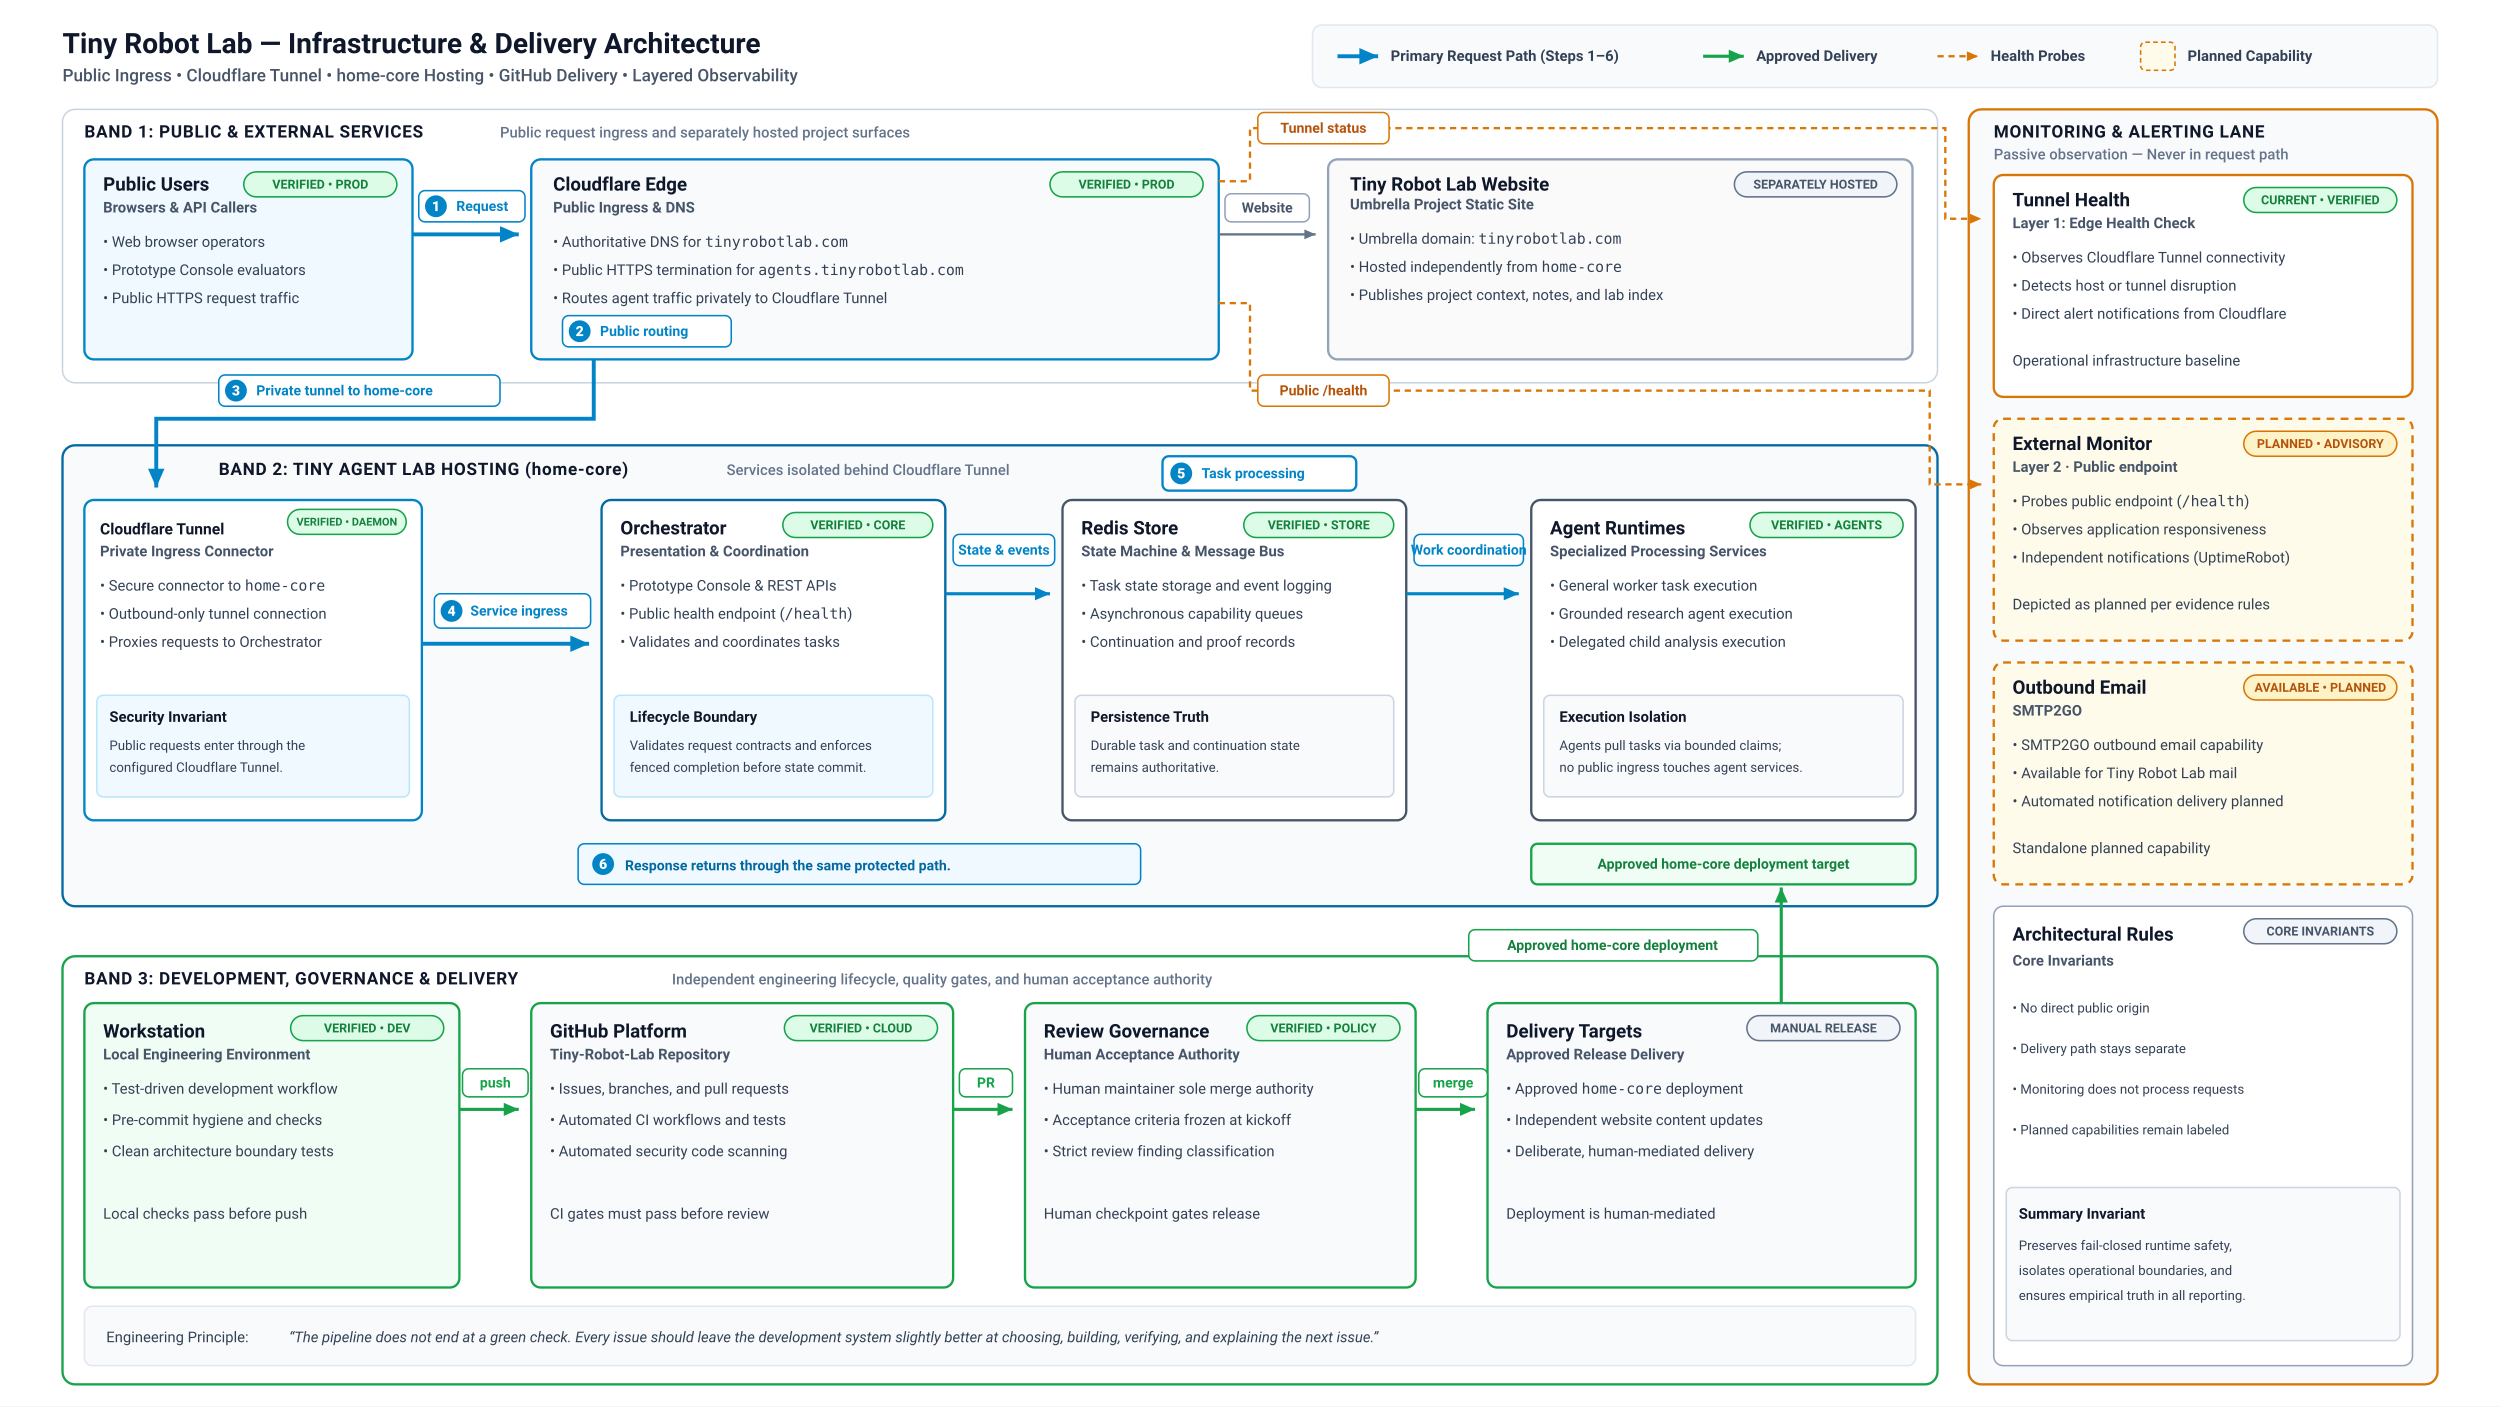
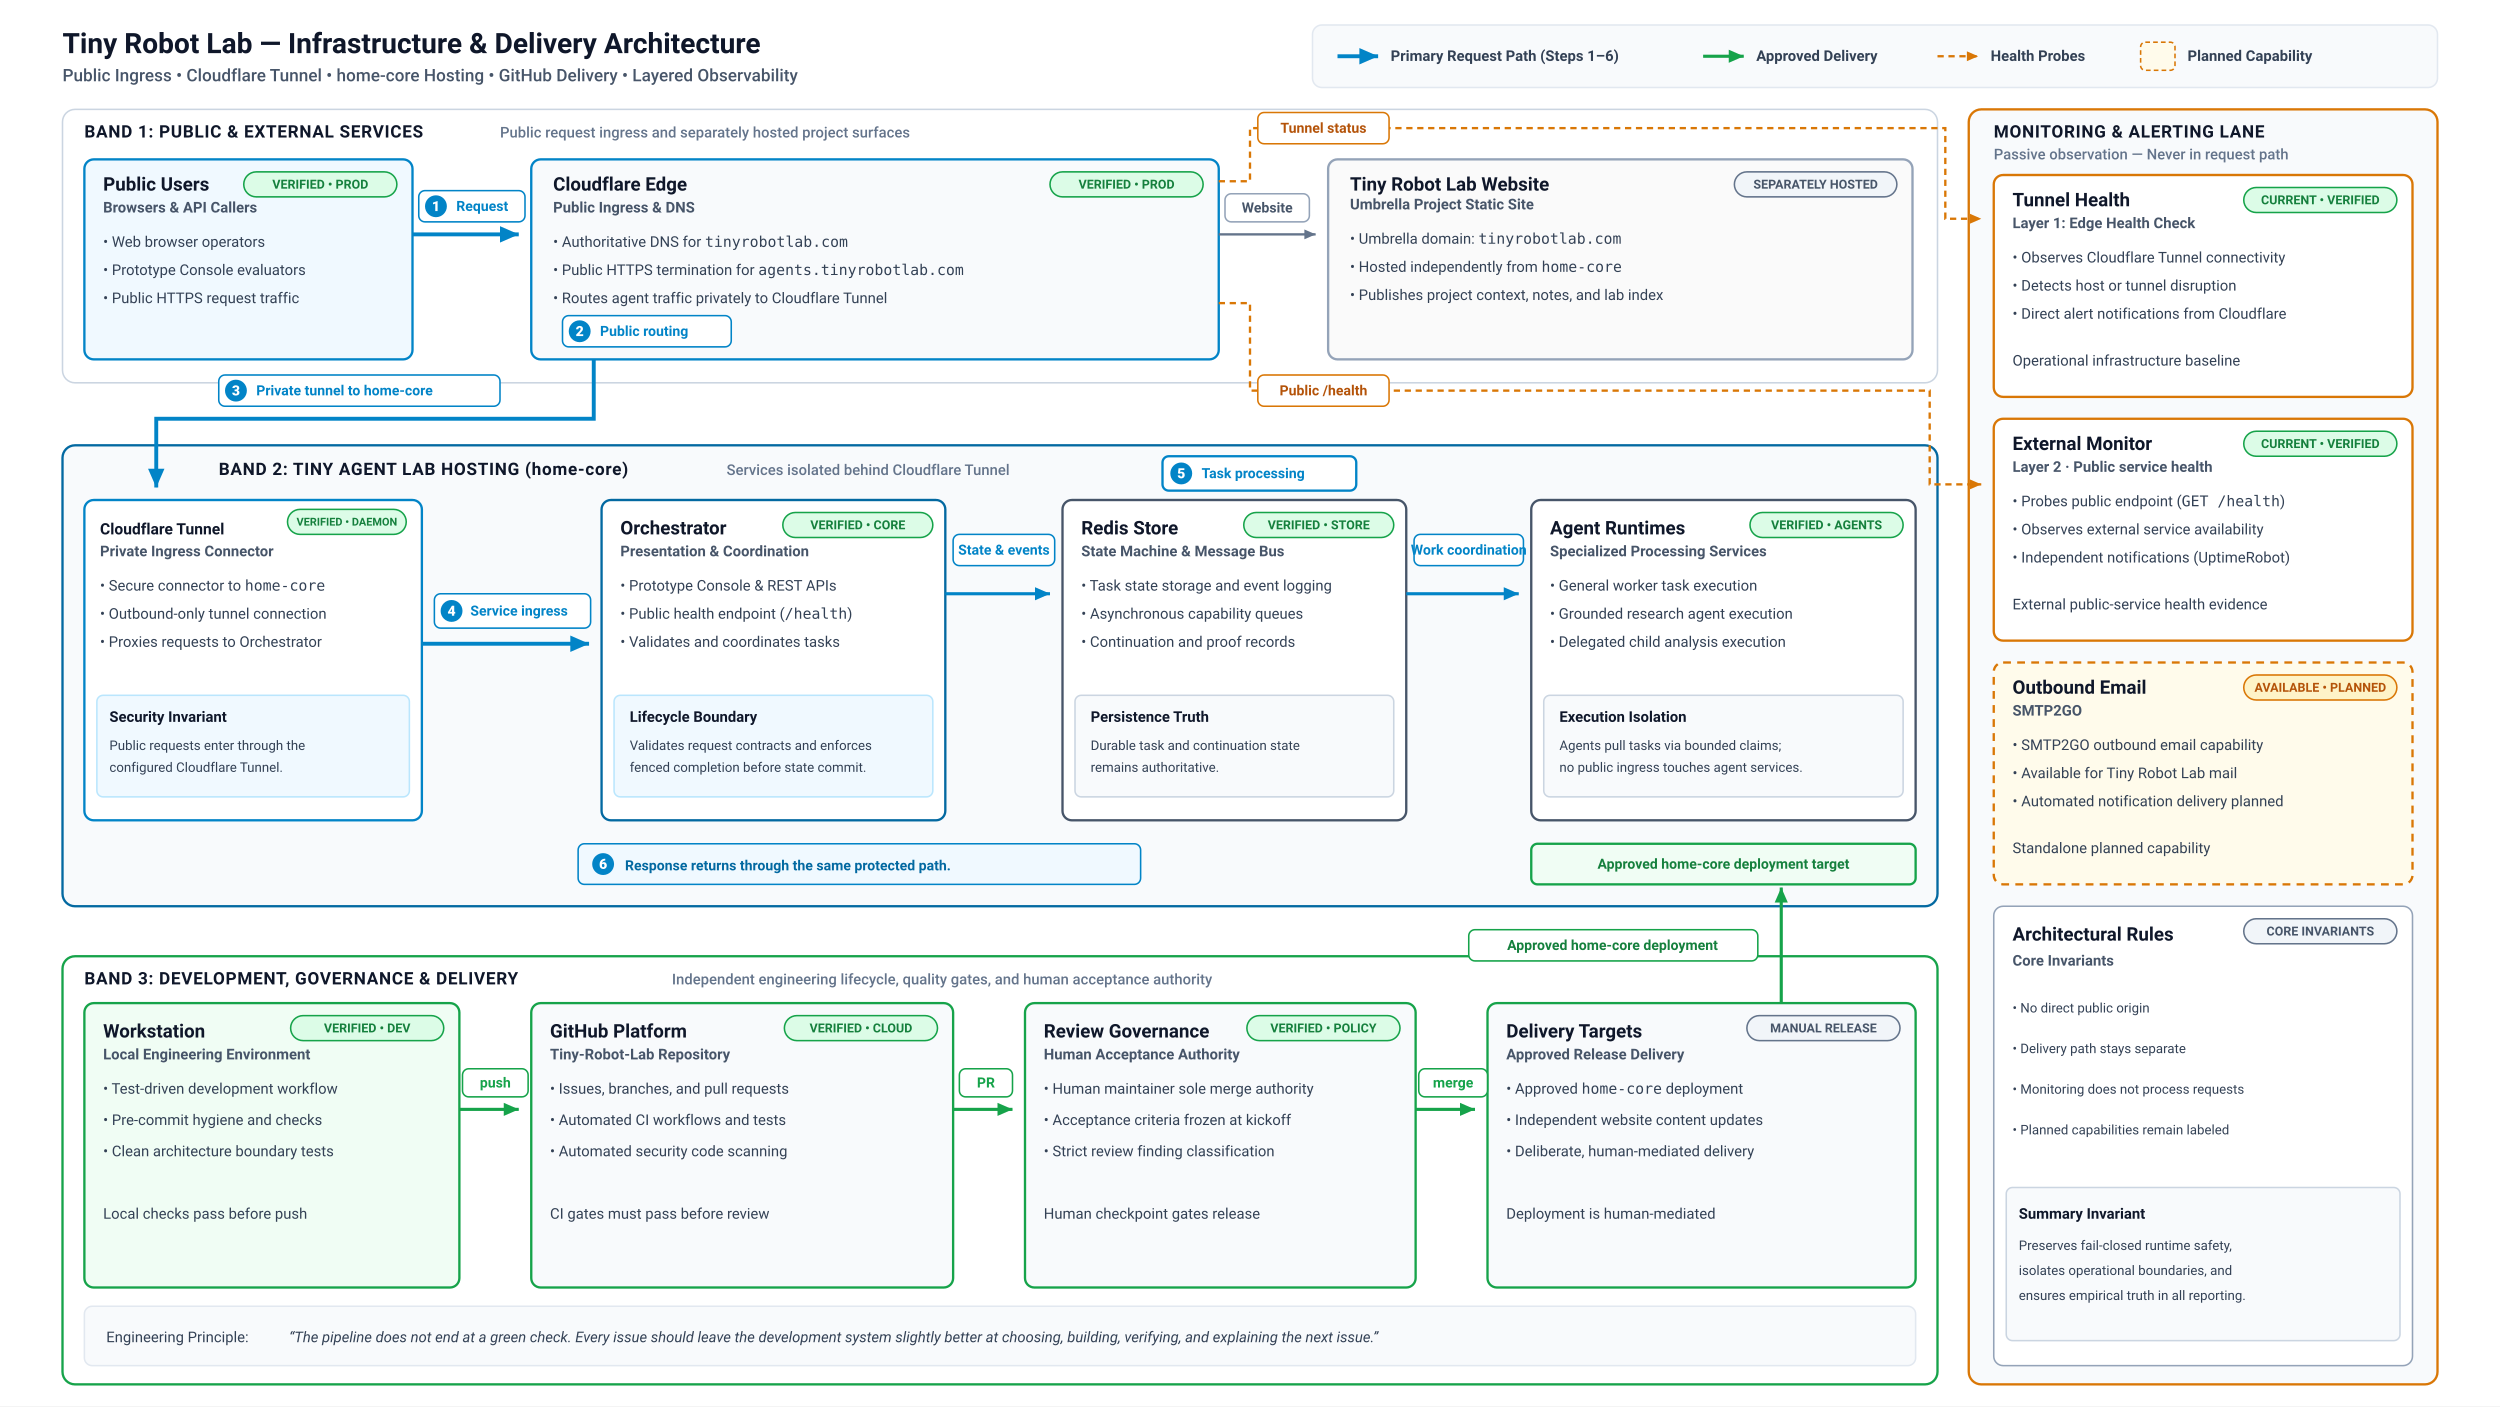
<svg xmlns="http://www.w3.org/2000/svg" viewBox="0 0 1600 900" width="100%" height="100%">
  <defs>
    <style>
      text {
        font-family: -apple-system, BlinkMacSystemFont, "Segoe UI", Roboto, Helvetica, Arial, sans-serif;
      }
      .mono {
        font-family: ui-monospace, SFMono-Regular, "SF Mono", Menlo, Consolas, monospace;
      }
      .main-title { font-size: 18px; font-weight: 700; fill: #0f172a; }
      .main-subtitle { font-size: 11px; font-weight: 500; fill: #475569; }
      .band-title { font-size: 11px; font-weight: 700; fill: #0f172a; letter-spacing: 0.04em; }
      .band-sub { font-size: 9.5px; font-weight: 500; fill: #64748b; }
      .box-title { font-size: 12px; font-weight: 700; fill: #0f172a; }
      .box-sub { font-size: 9.5px; font-weight: 600; fill: #475569; }
      .box-body { font-size: 9.5px; font-weight: 400; fill: #334155; }
      .conn-label { font-size: 9px; font-weight: 700; }
      .step-badge { font-size: 9px; font-weight: 800; fill: #ffffff; text-anchor: middle; dominant-baseline: central; }
      .legend-text { font-size: 9.5px; font-weight: 600; fill: #334155; }
      .callout-title { font-size: 9.5px; font-weight: 700; fill: #0f172a; }
      .callout-body { font-size: 8.5px; font-weight: 400; fill: #334155; }
      .status-pill { font-size: 8px; font-weight: 700; text-anchor: middle; dominant-baseline: central; }
    </style>
    <marker id="arr-cyan" viewBox="0 0 10 10" refX="8" refY="5" markerWidth="6" markerHeight="6" orient="auto-start-reverse">
      <path d="M 0 1.5 L 8 5 L 0 8.5 z" fill="#0284c7" />
    </marker>
    <marker id="arr-green" viewBox="0 0 10 10" refX="8" refY="5" markerWidth="6" markerHeight="6" orient="auto-start-reverse">
      <path d="M 0 1.5 L 8 5 L 0 8.5 z" fill="#16a34a" />
    </marker>
    <marker id="arr-amber" viewBox="0 0 10 10" refX="8" refY="5" markerWidth="6" markerHeight="6" orient="auto-start-reverse">
      <path d="M 0 1.5 L 8 5 L 0 8.5 z" fill="#d97706" />
    </marker>
    <marker id="arr-slate" viewBox="0 0 10 10" refX="8" refY="5" markerWidth="6" markerHeight="6" orient="auto-start-reverse">
      <path d="M 0 1.5 L 8 5 L 0 8.5 z" fill="#64748b" />
    </marker>
  </defs>
  <rect width="1600" height="900" fill="#ffffff" />
  <g id="header">
    <text x="40" y="34" class="main-title">Tiny Robot Lab — Infrastructure &amp; Delivery Architecture</text>
    <text x="40" y="52" class="main-subtitle">Public Ingress • Cloudflare Tunnel • home-core Hosting • GitHub Delivery • Layered Observability</text>
    <g id="legend" transform="translate(840, 16)">
      <rect x="0" y="0" width="720" height="40" rx="6" fill="#f8fafc" stroke="#e2e8f0" stroke-width="1" />
      <line x1="16" y1="20" x2="42" y2="20" stroke="#0284c7" stroke-width="2.5" marker-end="url(#arr-cyan)" />
      <text x="50" y="23" class="legend-text">Primary Request Path (Steps 1–6)</text>
      <line x1="250" y1="20" x2="276" y2="20" stroke="#16a34a" stroke-width="2" marker-end="url(#arr-green)" />
      <text x="284" y="23" class="legend-text">Approved Delivery</text>
      <line x1="400" y1="20" x2="426" y2="20" stroke="#d97706" stroke-width="1.5" stroke-dasharray="4,3" marker-end="url(#arr-amber)" />
      <text x="434" y="23" class="legend-text">Health Probes</text>
      <rect x="530" y="11" width="22" height="18" rx="3" fill="#fffbeb" stroke="#d97706" stroke-width="1" stroke-dasharray="3,2" />
      <text x="560" y="23" class="legend-text">Planned Capability</text>
    </g>
  </g>
  <g id="band-public">
    <rect x="40" y="70" width="1200" height="175" rx="8" fill="#ffffff" stroke="#cbd5e1" stroke-width="1" />
    <text x="54" y="88" class="band-title">BAND 1: PUBLIC &amp; EXTERNAL SERVICES</text>
    <text x="320" y="88" class="band-sub">Public request ingress and separately hosted project surfaces</text>
    <g id="box-public-users">
      <rect x="54" y="102" width="210" height="128" rx="6" fill="#f0f9ff" stroke="#0284c7" stroke-width="1.5" />
      <rect x="156" y="110" width="98" height="16" rx="8" fill="#dcfce7" stroke="#16a34a" stroke-width="1" />
      <text x="205" y="118" class="status-pill" fill="#15803d">VERIFIED • PROD</text>
      <text x="66" y="122" class="box-title">Public Users</text>
      <text x="66" y="136" class="box-sub">Browsers &amp; API Callers</text>
      <text x="66" y="158" class="box-body">• Web browser operators</text>
      <text x="66" y="176" class="box-body">• Prototype Console evaluators</text>
      <text x="66" y="194" class="box-body">• Public HTTPS request traffic</text>
    </g>
    <g id="box-cloudflare-edge">
      <rect x="340" y="102" width="440" height="128" rx="6" fill="#f8fafc" stroke="#0284c7" stroke-width="1.5" />
      <rect x="672" y="110" width="98" height="16" rx="8" fill="#dcfce7" stroke="#16a34a" stroke-width="1" />
      <text x="721" y="118" class="status-pill" fill="#15803d">VERIFIED • PROD</text>
      <text x="354" y="122" class="box-title">Cloudflare Edge</text>
      <text x="354" y="136" class="box-sub">Public Ingress &amp; DNS</text>
      <text x="354" y="158" class="box-body">• Authoritative DNS for <tspan class="mono">tinyrobotlab.com</tspan>
      </text>
      <text x="354" y="176" class="box-body">• Public HTTPS termination for <tspan class="mono">agents.tinyrobotlab.com</tspan>
      </text>
      <text x="354" y="194" class="box-body">• Routes agent traffic privately to Cloudflare Tunnel</text>
    </g>
    <g id="box-website">
      <rect x="850" y="102" width="374" height="128" rx="6" fill="#fafafa" stroke="#94a3b8" stroke-width="1.5" />
      <rect x="1110" y="110" width="104" height="16" rx="8" fill="#f1f5f9" stroke="#64748b" stroke-width="1" />
      <text x="1162" y="118" class="status-pill" fill="#475569">SEPARATELY HOSTED</text>
      <text x="864" y="122" class="box-title">Tiny Robot Lab Website</text>
      <text x="864" y="134" class="box-sub">Umbrella Project Static Site</text>
      <text x="864" y="156" class="box-body">• Umbrella domain: <tspan class="mono">tinyrobotlab.com</tspan>
      </text>
      <text x="864" y="174" class="box-body">• Hosted independently from <tspan class="mono">home-core</tspan>
      </text>
      <text x="864" y="192" class="box-body">• Publishes project context, notes, and lab index</text>
    </g>
  </g>
  <g id="band-hosting">
    <rect x="40" y="285" width="1200" height="295" rx="8" fill="#f8fafc" stroke="#0369a1" stroke-width="1.5" />
    <text x="140" y="304" class="band-title">BAND 2: TINY AGENT LAB HOSTING (home-core)</text>
    <text x="465" y="304" class="band-sub">Services isolated behind Cloudflare Tunnel</text>
    <g id="box-cloudflared">
      <rect x="54" y="320" width="216" height="205" rx="6" fill="#ffffff" stroke="#0284c7" stroke-width="1.5" />
      <rect x="184" y="326" width="76" height="16" rx="8" fill="#dcfce7" stroke="#16a34a" stroke-width="1" />
      <text x="222" y="334" class="status-pill" fill="#15803d" style="font-size: 7px;">VERIFIED • DAEMON</text>
      <text x="64" y="342" class="box-title" style="font-size: 10px;">Cloudflare Tunnel</text>
      <text x="64" y="356" class="box-sub">Private Ingress Connector</text>
      <text x="64" y="378" class="box-body">• Secure connector to <tspan class="mono">home-core</tspan>
      </text>
      <text x="64" y="396" class="box-body">• Outbound-only tunnel connection</text>
      <text x="64" y="414" class="box-body">• Proxies requests to Orchestrator</text>
      <rect x="62" y="445" width="200" height="65" rx="4" fill="#f0f9ff" stroke="#bae6fd" stroke-width="1" />
      <text x="70" y="462" class="callout-title" fill="#0369a1">Security Invariant</text>
      <text x="70" y="480" class="callout-body">Public requests enter through the</text>
      <text x="70" y="494" class="callout-body">configured Cloudflare Tunnel.</text>
    </g>
    <g id="box-orchestrator">
      <rect x="385" y="320" width="220" height="205" rx="6" fill="#ffffff" stroke="#0369a1" stroke-width="1.5" />
      <rect x="501" y="328" width="96" height="16" rx="8" fill="#dcfce7" stroke="#16a34a" stroke-width="1" />
      <text x="549" y="336" class="status-pill" fill="#15803d">VERIFIED • CORE</text>
      <text x="397" y="342" class="box-title">Orchestrator</text>
      <text x="397" y="356" class="box-sub">Presentation &amp; Coordination</text>
      <text x="397" y="378" class="box-body">• Prototype Console &amp; REST APIs</text>
      <text x="397" y="396" class="box-body">• Public health endpoint (<tspan class="mono">/health</tspan>)</text>
      <text x="397" y="414" class="box-body">• Validates and coordinates tasks</text>
      <rect x="393" y="445" width="204" height="65" rx="4" fill="#f0f9ff" stroke="#bae6fd" stroke-width="1" />
      <text x="403" y="462" class="callout-title" fill="#0369a1">Lifecycle Boundary</text>
      <text x="403" y="480" class="callout-body">Validates request contracts and enforces</text>
      <text x="403" y="494" class="callout-body">fenced completion before state commit.</text>
    </g>
    <g id="box-redis">
      <rect x="680" y="320" width="220" height="205" rx="6" fill="#ffffff" stroke="#475569" stroke-width="1.5" />
      <rect x="796" y="328" width="96" height="16" rx="8" fill="#dcfce7" stroke="#16a34a" stroke-width="1" />
      <text x="844" y="336" class="status-pill" fill="#15803d">VERIFIED • STORE</text>
      <text x="692" y="342" class="box-title">Redis Store</text>
      <text x="692" y="356" class="box-sub">State Machine &amp; Message Bus</text>
      <text x="692" y="378" class="box-body">• Task state storage and event logging</text>
      <text x="692" y="396" class="box-body">• Asynchronous capability queues</text>
      <text x="692" y="414" class="box-body">• Continuation and proof records</text>
      <rect x="688" y="445" width="204" height="65" rx="4" fill="#f8fafc" stroke="#cbd5e1" stroke-width="1" />
      <text x="698" y="462" class="callout-title" fill="#0f172a">Persistence Truth</text>
      <text x="698" y="480" class="callout-body">Durable task and continuation state</text>
      <text x="698" y="494" class="callout-body">remains authoritative.</text>
    </g>
    <g id="box-agents">
      <rect x="980" y="320" width="246" height="205" rx="6" fill="#ffffff" stroke="#475569" stroke-width="1.5" />
      <rect x="1120" y="328" width="98" height="16" rx="8" fill="#dcfce7" stroke="#16a34a" stroke-width="1" />
      <text x="1169" y="336" class="status-pill" fill="#15803d">VERIFIED • AGENTS</text>
      <text x="992" y="342" class="box-title">Agent Runtimes</text>
      <text x="992" y="356" class="box-sub">Specialized Processing Services</text>
      <text x="992" y="378" class="box-body">• General worker task execution</text>
      <text x="992" y="396" class="box-body">• Grounded research agent execution</text>
      <text x="992" y="414" class="box-body">• Delegated child analysis execution</text>
      <rect x="988" y="445" width="230" height="65" rx="4" fill="#f8fafc" stroke="#cbd5e1" stroke-width="1" />
      <text x="998" y="462" class="callout-title" fill="#0f172a">Execution Isolation</text>
      <text x="998" y="480" class="callout-body">Agents pull tasks via bounded claims;</text>
      <text x="998" y="494" class="callout-body">no public ingress touches agent services.</text>
    </g>
    <g id="badge-step5" transform="translate(744, 292)">
      <rect x="0" y="0" width="124" height="22" rx="4" fill="#ffffff" stroke="#0284c7" stroke-width="1.5" />
      <circle cx="12" cy="11" r="7" fill="#0284c7" />
      <text x="12" y="11" class="step-badge" font-size="8.5px">5</text>
      <text x="25" y="14" class="conn-label" fill="#0284c7" font-size="9px">Task processing</text>
    </g>
    <g id="note-step6">
      <rect x="370" y="540" width="360" height="26" rx="4" fill="#f0f9ff" stroke="#0284c7" stroke-width="1" />
      <circle cx="386" cy="553" r="7" fill="#0284c7" />
      <text x="386" y="553" class="step-badge" font-size="8px">6</text>
      <text x="400" y="557" class="conn-label" fill="#0369a1">Response returns through the same protected path.</text>
    </g>
    <g id="target-delivery">
      <rect x="980" y="540" width="246" height="26" rx="4" fill="#f0fdf4" stroke="#16a34a" stroke-width="1.5" />
      <text x="1103" y="556" class="conn-label" fill="#15803d" text-anchor="middle">Approved home-core deployment target</text>
    </g>
  </g>
  <g id="band-delivery">
    <rect x="40" y="612" width="1200" height="274" rx="8" fill="#ffffff" stroke="#16a34a" stroke-width="1.5" />
    <text x="54" y="630" class="band-title">BAND 3: DEVELOPMENT, GOVERNANCE &amp; DELIVERY</text>
    <text x="430" y="630" class="band-sub">Independent engineering lifecycle, quality gates, and human acceptance authority</text>
    <g id="box-workstation">
      <rect x="54" y="642" width="240" height="182" rx="6" fill="#f0fdf4" stroke="#16a34a" stroke-width="1.5" />
      <rect x="186" y="650" width="98" height="16" rx="8" fill="#dcfce7" stroke="#16a34a" stroke-width="1" />
      <text x="235" y="658" class="status-pill" fill="#15803d">VERIFIED • DEV</text>
      <text x="66" y="664" class="box-title">Workstation</text>
      <text x="66" y="678" class="box-sub">Local Engineering Environment</text>
      <text x="66" y="700" class="box-body">• Test-driven development workflow</text>
      <text x="66" y="720" class="box-body">• Pre-commit hygiene and checks</text>
      <text x="66" y="740" class="box-body">• Clean architecture boundary tests</text>
      <text x="66" y="780" class="box-body" fill="#15803d" font-weight="600">Local checks pass before push</text>
    </g>
    <g id="box-github">
      <rect x="340" y="642" width="270" height="182" rx="6" fill="#f8fafc" stroke="#16a34a" stroke-width="1.5" />
      <rect x="502" y="650" width="98" height="16" rx="8" fill="#dcfce7" stroke="#16a34a" stroke-width="1" />
      <text x="551" y="658" class="status-pill" fill="#15803d">VERIFIED • CLOUD</text>
      <text x="352" y="664" class="box-title">GitHub Platform</text>
      <text x="352" y="678" class="box-sub">Tiny-Robot-Lab Repository</text>
      <text x="352" y="700" class="box-body">• Issues, branches, and pull requests</text>
      <text x="352" y="720" class="box-body">• Automated CI workflows and tests</text>
      <text x="352" y="740" class="box-body">• Automated security code scanning</text>
      <text x="352" y="780" class="box-body" fill="#15803d" font-weight="600">CI gates must pass before review</text>
    </g>
    <g id="box-governance">
      <rect x="656" y="642" width="250" height="182" rx="6" fill="#f8fafc" stroke="#16a34a" stroke-width="1.5" />
      <rect x="798" y="650" width="98" height="16" rx="8" fill="#dcfce7" stroke="#16a34a" stroke-width="1" />
      <text x="847" y="658" class="status-pill" fill="#15803d">VERIFIED • POLICY</text>
      <text x="668" y="664" class="box-title">Review Governance</text>
      <text x="668" y="678" class="box-sub">Human Acceptance Authority</text>
      <text x="668" y="700" class="box-body">• Human maintainer sole merge authority</text>
      <text x="668" y="720" class="box-body">• Acceptance criteria frozen at kickoff</text>
      <text x="668" y="740" class="box-body">• Strict review finding classification</text>
      <text x="668" y="780" class="box-body" fill="#15803d" font-weight="600">Human checkpoint gates release</text>
    </g>
    <g id="box-delivery-targets">
      <rect x="952" y="642" width="274" height="182" rx="6" fill="#f8fafc" stroke="#16a34a" stroke-width="1.5" />
      <rect x="1118" y="650" width="98" height="16" rx="8" fill="#f1f5f9" stroke="#64748b" stroke-width="1" />
      <text x="1167" y="658" class="status-pill" fill="#475569">MANUAL RELEASE</text>
      <text x="964" y="664" class="box-title">Delivery Targets</text>
      <text x="964" y="678" class="box-sub">Approved Release Delivery</text>
      <text x="964" y="700" class="box-body">• Approved <tspan class="mono">home-core</tspan> deployment</text>
      <text x="964" y="720" class="box-body">• Independent website content updates</text>
      <text x="964" y="740" class="box-body">• Deliberate, human-mediated delivery</text>
      <text x="964" y="780" class="box-body" fill="#64748b">Deployment is human-mediated</text>
    </g>
    <rect x="54" y="836" width="1172" height="38" rx="5" fill="#f8fafc" stroke="#e2e8f0" stroke-width="1" />
    <text x="68" y="859" class="box-body" font-weight="600" fill="#0f172a">Engineering Principle:</text>
    <text x="185" y="859" class="box-body" font-style="italic" fill="#334155">“The pipeline does not end at a green check. Every issue should leave the development system slightly better at choosing, building, verifying, and explaining the next issue.”</text>
  </g>
  <g id="lane-monitoring">
    <rect x="1260" y="70" width="300" height="816" rx="8" fill="#f8fafc" stroke="#d97706" stroke-width="1.5" />
    <text x="1276" y="88" class="band-title">MONITORING &amp; ALERTING LANE</text>
    <text x="1276" y="102" class="band-sub">Passive observation — Never in request path</text>
    <g id="card-layer1">
      <rect x="1276" y="112" width="268" height="142" rx="6" fill="#ffffff" stroke="#d97706" stroke-width="1.5" />
      <rect x="1436" y="120" width="98" height="16" rx="8" fill="#dcfce7" stroke="#16a34a" stroke-width="1" />
      <text x="1485" y="128" class="status-pill" fill="#15803d">CURRENT • VERIFIED</text>
      <text x="1288" y="132" class="box-title">Tunnel Health</text>
      <text x="1288" y="146" class="box-sub">Layer 1: Edge Health Check</text>
      <text x="1288" y="168" class="box-body">• Observes Cloudflare Tunnel connectivity</text>
      <text x="1288" y="186" class="box-body">• Detects host or tunnel disruption</text>
      <text x="1288" y="204" class="box-body">• Direct alert notifications from Cloudflare</text>
      <text x="1288" y="234" class="box-body" fill="#b45309" font-weight="600">Operational infrastructure baseline</text>
    </g>
    <g id="card-layer2">
-       <rect x="1276" y="268" width="268" height="142" rx="6" fill="#fffbeb" stroke="#d97706" stroke-width="1.5" stroke-dasharray="5,4" />
-       <rect x="1436" y="276" width="98" height="16" rx="8" fill="#fef3c7" stroke="#d97706" stroke-width="1" />
-       <text x="1485" y="284" class="status-pill" fill="#b45309">PLANNED • ADVISORY</text>
+       <rect x="1276" y="268" width="268" height="142" rx="6" fill="#ffffff" stroke="#d97706" stroke-width="1.5" />
+       <rect x="1436" y="276" width="98" height="16" rx="8" fill="#dcfce7" stroke="#16a34a" stroke-width="1" />
+       <text x="1485" y="284" class="status-pill" fill="#15803d">CURRENT • VERIFIED</text>
      <text x="1288" y="288" class="box-title">External Monitor</text>
-       <text x="1288" y="302" class="box-sub">Layer 2 · Public endpoint</text>
-       <text x="1288" y="324" class="box-body">• Probes public endpoint (<tspan class="mono">/health</tspan>)</text>
-       <text x="1288" y="342" class="box-body">• Observes application responsiveness</text>
+       <text x="1288" y="302" class="box-sub">Layer 2 · Public service health</text>
+       <text x="1288" y="324" class="box-body">• Probes public endpoint (<tspan class="mono">GET /health</tspan>)</text>
+       <text x="1288" y="342" class="box-body">• Observes external service availability</text>
      <text x="1288" y="360" class="box-body">• Independent notifications (UptimeRobot)</text>
-       <text x="1288" y="390" class="box-body" fill="#b45309" font-weight="600">Depicted as planned per evidence rules</text>
+       <text x="1288" y="390" class="box-body" fill="#b45309" font-weight="600">External public-service health evidence</text>
    </g>
    <g id="card-smtp2go">
      <rect x="1276" y="424" width="268" height="142" rx="6" fill="#fffbeb" stroke="#d97706" stroke-width="1.5" stroke-dasharray="5,4" />
      <rect x="1436" y="432" width="98" height="16" rx="8" fill="#fef3c7" stroke="#d97706" stroke-width="1" />
      <text x="1485" y="440" class="status-pill" fill="#b45309">AVAILABLE • PLANNED</text>
      <text x="1288" y="444" class="box-title">Outbound Email</text>
      <text x="1288" y="458" class="box-sub">SMTP2GO</text>
      <text x="1288" y="480" class="box-body">• SMTP2GO outbound email capability</text>
      <text x="1288" y="498" class="box-body">• Available for Tiny Robot Lab mail</text>
      <text x="1288" y="516" class="box-body">• Automated notification delivery planned</text>
      <text x="1288" y="546" class="box-body" fill="#b45309" font-weight="600">Standalone planned capability</text>
    </g>
    <g id="card-invariants">
      <rect x="1276" y="580" width="268" height="294" rx="6" fill="#ffffff" stroke="#94a3b8" stroke-width="1" />
      <rect x="1436" y="588" width="98" height="16" rx="8" fill="#f1f5f9" stroke="#64748b" stroke-width="1" />
      <text x="1485" y="596" class="status-pill" fill="#475569">CORE INVARIANTS</text>
      <text x="1288" y="602" class="box-title">Architectural Rules</text>
      <text x="1288" y="618" class="box-sub">Core Invariants</text>
      <text x="1288" y="648" class="callout-body" font-weight="600">• No direct public origin</text>
      <text x="1288" y="674" class="callout-body" font-weight="600">• Delivery path stays separate</text>
      <text x="1288" y="700" class="callout-body" font-weight="600">• Monitoring does not process requests</text>
      <text x="1288" y="726" class="callout-body" font-weight="600">• Planned capabilities remain labeled</text>
      <rect x="1284" y="760" width="252" height="98" rx="4" fill="#f8fafc" stroke="#cbd5e1" stroke-width="1" />
      <text x="1292" y="780" class="callout-title" fill="#0f172a">Summary Invariant</text>
      <text x="1292" y="800" class="callout-body">Preserves fail-closed runtime safety,</text>
      <text x="1292" y="816" class="callout-body">isolates operational boundaries, and</text>
      <text x="1292" y="832" class="callout-body">ensures empirical truth in all reporting.</text>
    </g>
  </g>
  <g id="flow-primary">
    <path d="M 264 150 L 332 150" fill="none" stroke="#0284c7" stroke-width="2.5" marker-end="url(#arr-cyan)" />
    <g transform="translate(268, 122)">
      <rect x="0" y="0" width="68" height="20" rx="4" fill="#ffffff" stroke="#0284c7" stroke-width="1" />
      <circle cx="11" cy="10" r="7" fill="#0284c7" />
      <text x="11" y="10" class="step-badge" font-size="8.5px">1</text>
      <text x="24" y="13" class="conn-label" fill="#0284c7">Request</text>
    </g>
    <g transform="translate(360, 202)">
      <rect x="0" y="0" width="108" height="20" rx="4" fill="#ffffff" stroke="#0284c7" stroke-width="1" />
      <circle cx="11" cy="10" r="7" fill="#0284c7" />
      <text x="11" y="10" class="step-badge" font-size="8.5px">2</text>
      <text x="24" y="13" class="conn-label" fill="#0284c7">Public routing</text>
    </g>
    <path d="M 380 230 L 380 268 L 100 268 L 100 312" fill="none" stroke="#0284c7" stroke-width="2.5" marker-end="url(#arr-cyan)" />
    <g transform="translate(140, 240)">
      <rect x="0" y="0" width="180" height="20" rx="4" fill="#ffffff" stroke="#0284c7" stroke-width="1" />
      <circle cx="11" cy="10" r="7" fill="#0284c7" />
      <text x="11" y="10" class="step-badge" font-size="8.5px">3</text>
      <text x="24" y="13" class="conn-label" fill="#0284c7">Private tunnel to home-core</text>
    </g>
    <path d="M 270 412 L 377 412" fill="none" stroke="#0284c7" stroke-width="2.5" marker-end="url(#arr-cyan)" />
    <g transform="translate(278, 380)">
      <rect x="0" y="0" width="100" height="22" rx="4" fill="#ffffff" stroke="#0284c7" stroke-width="1" />
      <circle cx="11" cy="11" r="7" fill="#0284c7" />
      <text x="11" y="11" class="step-badge" font-size="8.5px">4</text>
      <text x="23" y="14" class="conn-label" fill="#0284c7">Service ingress</text>
    </g>
    <path d="M 605 380 L 672 380" fill="none" stroke="#0284c7" stroke-width="2" marker-end="url(#arr-cyan)" />
    <g transform="translate(610, 342)">
      <rect x="0" y="0" width="65" height="20" rx="4" fill="#ffffff" stroke="#0284c7" stroke-width="1" />
      <text x="32.5" y="13" class="conn-label" fill="#0284c7" font-size="8px" text-anchor="middle">State &amp; events</text>
    </g>
    <path d="M 900 380 L 972 380" fill="none" stroke="#0284c7" stroke-width="2" marker-end="url(#arr-cyan)" />
    <g transform="translate(905, 342)">
      <rect x="0" y="0" width="70" height="20" rx="4" fill="#ffffff" stroke="#0284c7" stroke-width="1" />
      <text x="35" y="13" class="conn-label" fill="#0284c7" font-size="7.5px" text-anchor="middle">Work coordination</text>
    </g>
  </g>
  <g id="flow-website">
    <path d="M 780 150 L 842 150" fill="none" stroke="#64748b" stroke-width="1.5" marker-end="url(#arr-slate)" />
    <g transform="translate(784, 124)">
      <rect x="0" y="0" width="54" height="18" rx="4" fill="#ffffff" stroke="#94a3b8" stroke-width="1" />
      <text x="27" y="12" class="conn-label" fill="#475569" text-anchor="middle">Website</text>
    </g>
  </g>
  <g id="flow-delivery">
    <path d="M 294 710 L 332 710" fill="none" stroke="#16a34a" stroke-width="2" marker-end="url(#arr-green)" />
    <g transform="translate(296, 684)">
      <rect x="0" y="0" width="42" height="18" rx="4" fill="#ffffff" stroke="#16a34a" stroke-width="1" />
      <text x="21" y="12" class="conn-label" fill="#16a34a" text-anchor="middle">push</text>
    </g>
    <path d="M 610 710 L 648 710" fill="none" stroke="#16a34a" stroke-width="2" marker-end="url(#arr-green)" />
    <g transform="translate(614, 684)">
      <rect x="0" y="0" width="34" height="18" rx="4" fill="#ffffff" stroke="#16a34a" stroke-width="1" />
      <text x="17" y="12" class="conn-label" fill="#16a34a" text-anchor="middle">PR</text>
    </g>
    <path d="M 906 710 L 944 710" fill="none" stroke="#16a34a" stroke-width="2" marker-end="url(#arr-green)" />
    <g transform="translate(908, 684)">
      <rect x="0" y="0" width="44" height="18" rx="4" fill="#ffffff" stroke="#16a34a" stroke-width="1" />
      <text x="22" y="12" class="conn-label" fill="#16a34a" text-anchor="middle">merge</text>
    </g>
    <path d="M 1140 642 L 1140 568" fill="none" stroke="#16a34a" stroke-width="2" marker-end="url(#arr-green)" />
    <g transform="translate(940, 595)">
      <rect x="0" y="0" width="185" height="20" rx="4" fill="#ffffff" stroke="#16a34a" stroke-width="1" />
      <text x="92" y="13" class="conn-label" fill="#15803d" text-anchor="middle">Approved home-core deployment</text>
    </g>
  </g>
  <g id="flow-monitoring">
    <path d="M 780 116 L 800 116 L 800 82 L 1245 82 L 1245 140 L 1268 140" fill="none" stroke="#d97706" stroke-width="1.5" stroke-dasharray="4,3" marker-end="url(#arr-amber)" />
    <g id="src-tunnel-status" transform="translate(805, 72)">
      <rect x="0" y="0" width="84" height="20" rx="4" fill="#ffffff" stroke="#d97706" stroke-width="1" />
      <text x="42" y="13" class="conn-label" fill="#b45309" font-size="8.5px" text-anchor="middle">Tunnel status</text>
    </g>
    <path d="M 780 194 L 800 194 L 800 250 L 1235 250 L 1235 310 L 1268 310" fill="none" stroke="#d97706" stroke-width="1.5" stroke-dasharray="4,3" marker-end="url(#arr-amber)" />
    <g id="src-public-health" transform="translate(805, 240)">
      <rect x="0" y="0" width="84" height="20" rx="4" fill="#ffffff" stroke="#d97706" stroke-width="1" />
      <text x="42" y="13" class="conn-label" fill="#b45309" font-size="8.5px" text-anchor="middle">Public /health</text>
    </g>
  </g>
</svg>
